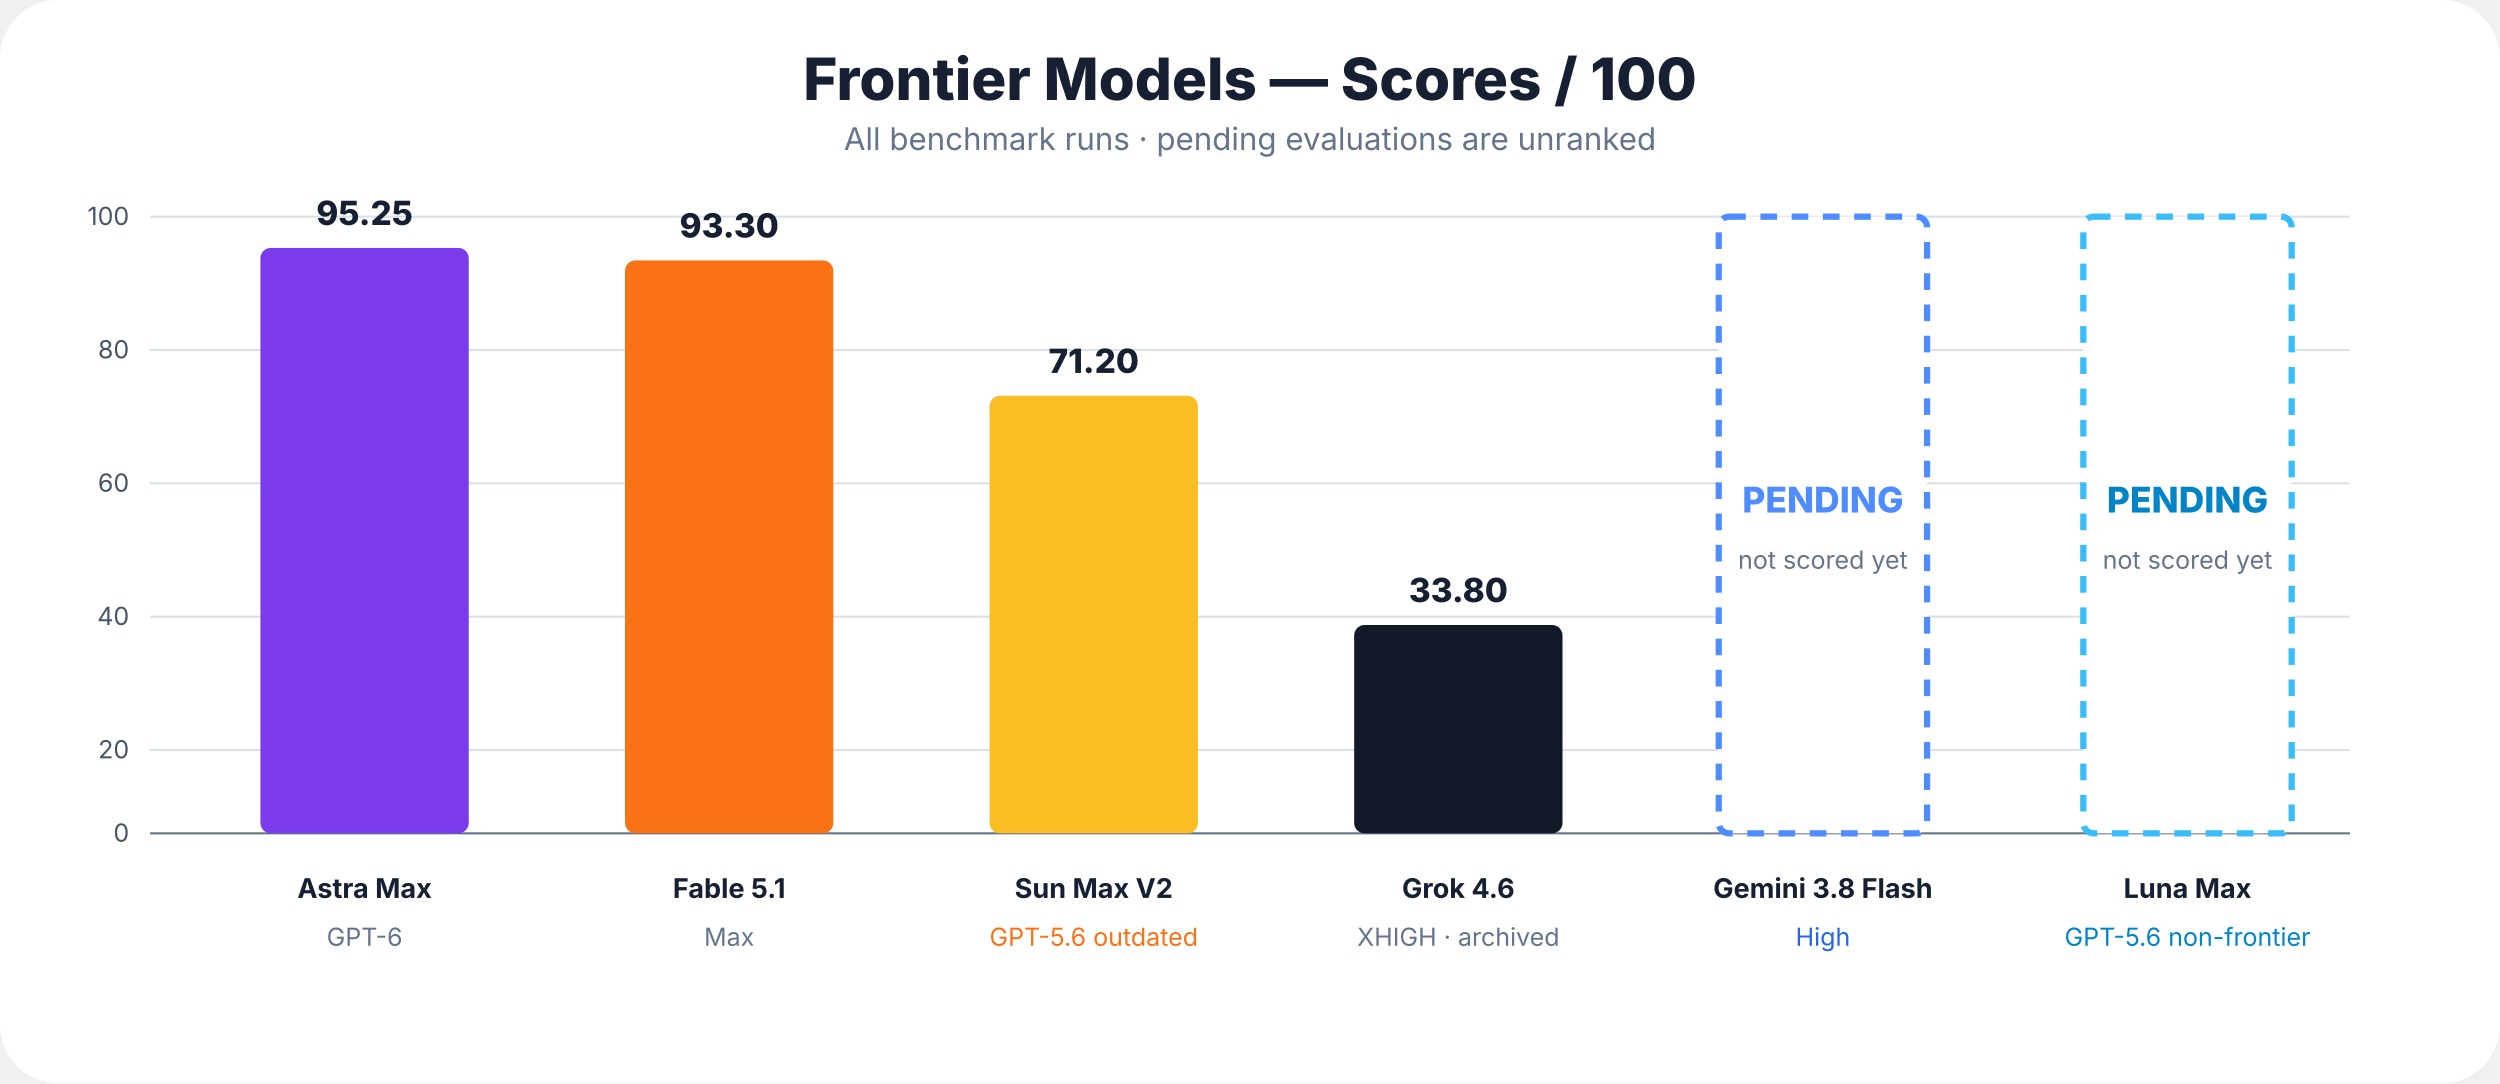
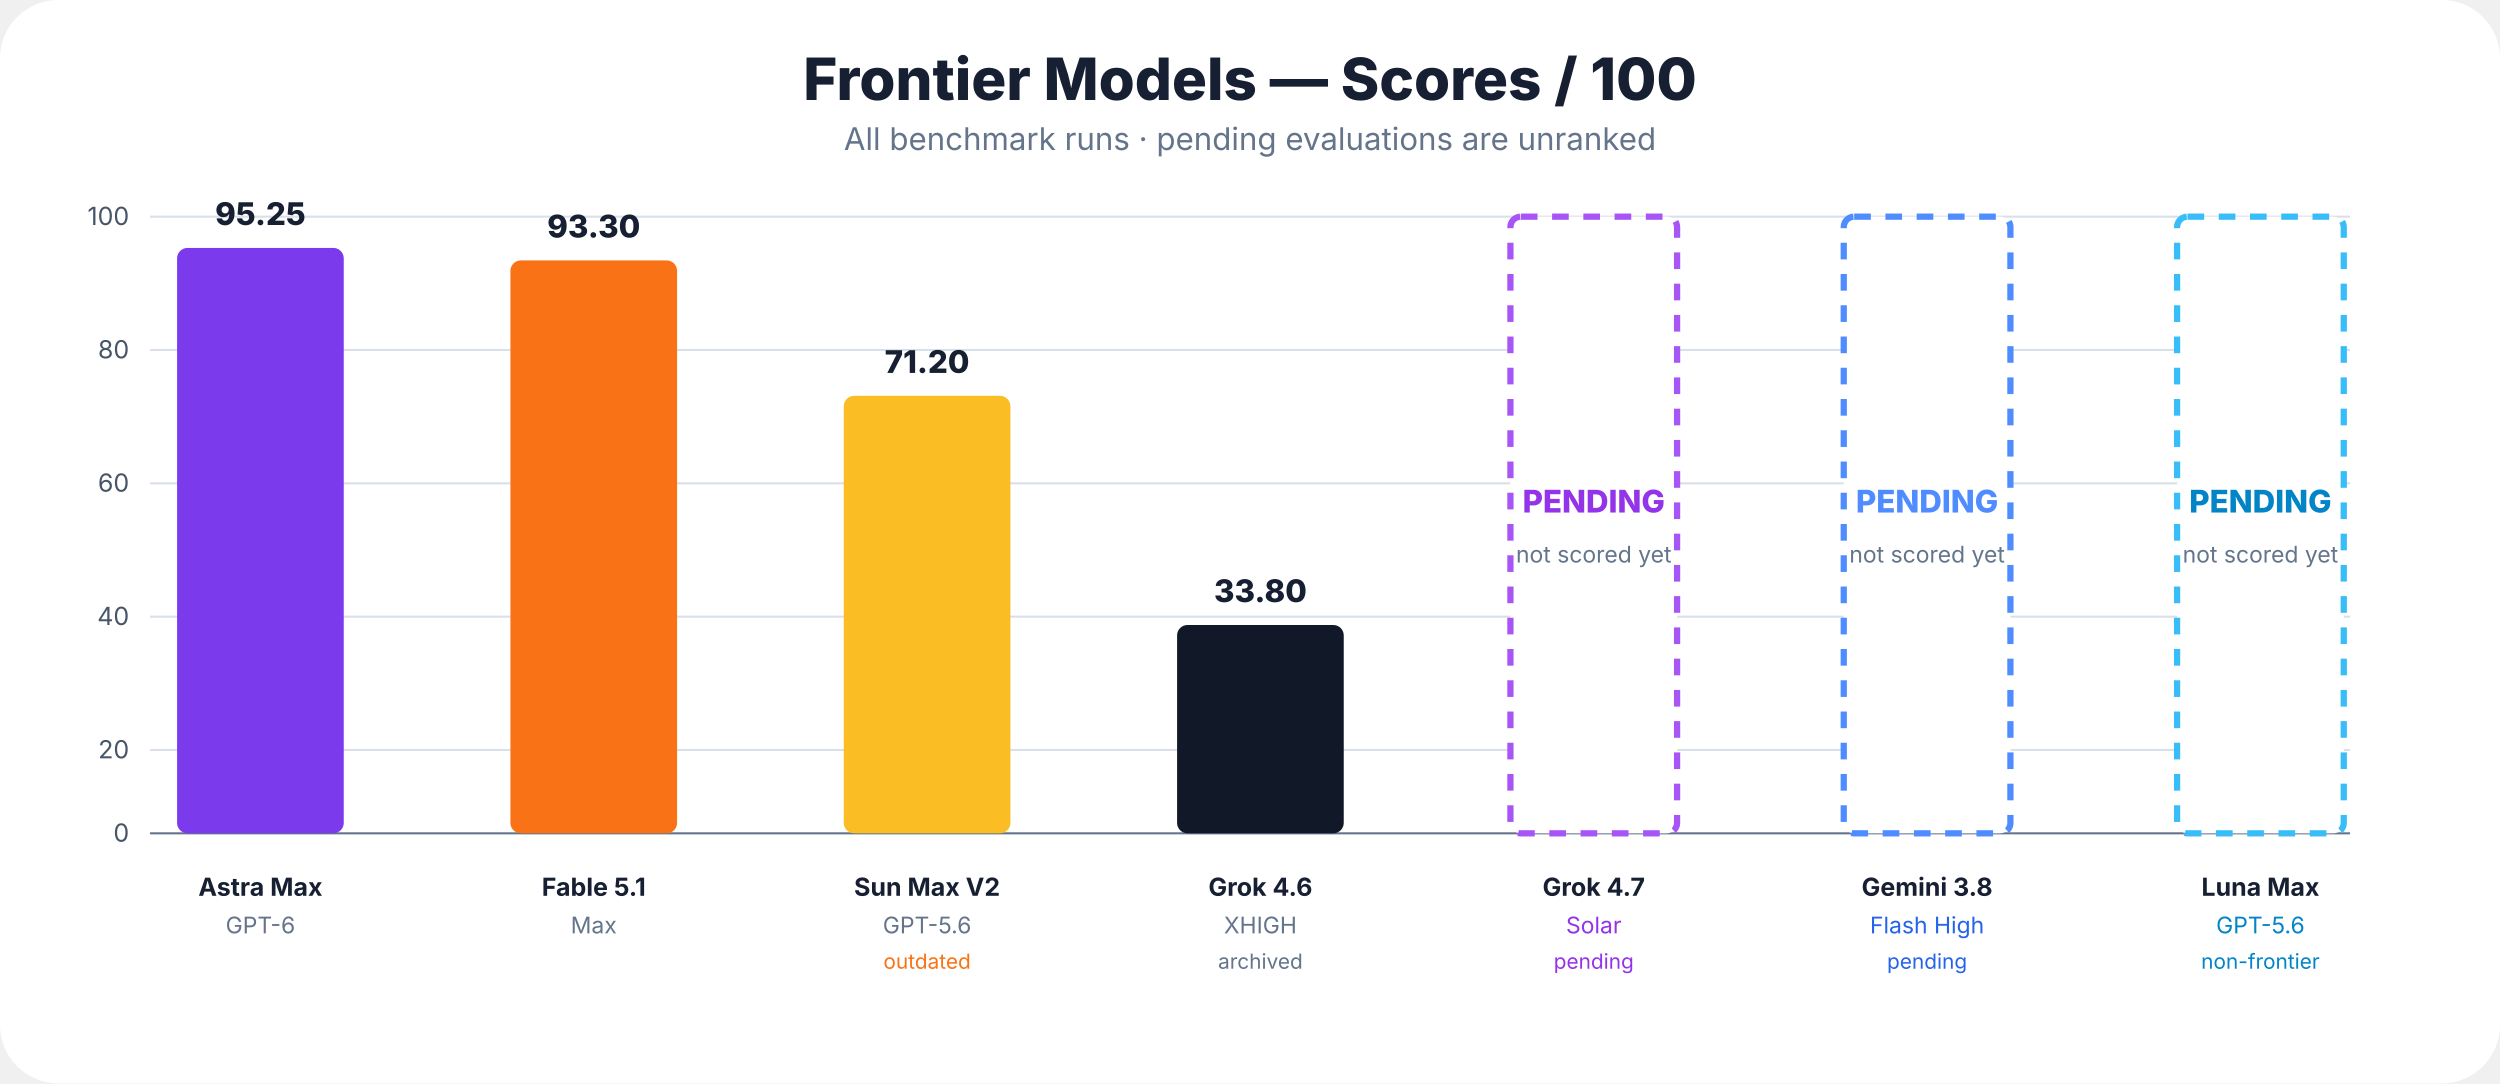
<svg xmlns="http://www.w3.org/2000/svg" viewBox="0 0 1200 520" role="img" aria-labelledby="title desc">
  <rect width="1200" height="520" rx="28" fill="#ffffff" />
  <g font-family="Inter,Segoe UI,Arial,sans-serif">
    <text x="600" y="48" text-anchor="middle" fill="#172033" font-size="28" font-weight="800">Frontier Models — Scores / 100</text>
    <text x="600" y="72" text-anchor="middle" fill="#64748b" font-size="15">All benchmark runs · pending evaluations are unranked</text>
    <g stroke="#d9e0ea" stroke-width="1">
      <line x1="72" y1="104" x2="1128" y2="104" />
      <line x1="72" y1="168" x2="1128" y2="168" />
      <line x1="72" y1="232" x2="1128" y2="232" />
      <line x1="72" y1="296" x2="1128" y2="296" />
      <line x1="72" y1="360" x2="1128" y2="360" />
    </g>
    <g fill="#475569" font-size="12" text-anchor="end">
      <text x="62" y="108">100</text>
      <text x="62" y="172">80</text>
      <text x="62" y="236">60</text>
      <text x="62" y="300">40</text>
      <text x="62" y="364">20</text>
      <text x="62" y="404">0</text>
    </g>
    <line x1="72" y1="400" x2="1128" y2="400" stroke="#64748b" />
    <g>
-       <rect x="125" y="119" width="100" height="281" rx="5" fill="#7c3aed" />
-       <text x="175" y="108" text-anchor="middle" fill="#172033" font-size="16" font-weight="800">95.25</text>
-       <text x="175" y="431" text-anchor="middle" fill="#172033" font-size="13" font-weight="700">Astra Max</text>
-       <text x="175" y="454" text-anchor="middle" fill="#64748b" font-size="12">GPT-6</text>
-       <rect x="300" y="125" width="100" height="275" rx="5" fill="#f97316" />
-       <text x="350" y="114" text-anchor="middle" fill="#172033" font-size="16" font-weight="800">93.30</text>
-       <text x="350" y="431" text-anchor="middle" fill="#172033" font-size="13" font-weight="700">Fable 5.1</text>
-       <text x="350" y="454" text-anchor="middle" fill="#64748b" font-size="12">Max</text>
-       <rect x="475" y="190" width="100" height="210" rx="5" fill="#fbbd24" />
-       <text x="525" y="179" text-anchor="middle" fill="#172033" font-size="16" font-weight="800">71.20</text>
-       <text x="525" y="431" text-anchor="middle" fill="#172033" font-size="13" font-weight="700">Sun Max V2</text>
-       <text x="525" y="454" text-anchor="middle" fill="#f97316" font-size="12">GPT-5.6 outdated</text>
-       <rect x="650" y="300" width="100" height="100" rx="5" fill="#111827" />
-       <text x="700" y="289" text-anchor="middle" fill="#172033" font-size="16" font-weight="800">33.80</text>
-       <text x="700" y="431" text-anchor="middle" fill="#172033" font-size="13" font-weight="700">Grok 4.6</text>
-       <text x="700" y="454" text-anchor="middle" fill="#64748b" font-size="12">XHIGH · archived</text>
-       <rect x="825" y="104" width="100" height="296" rx="5" fill="#ffffff" stroke="#4f8cff" stroke-width="3" stroke-dasharray="8 7" />
-       <text x="875" y="246" text-anchor="middle" fill="#4f8cff" font-size="17" font-weight="800">PENDING</text>
-       <text x="875" y="273" text-anchor="middle" fill="#64748b" font-size="12">not scored yet</text>
-       <text x="875" y="431" text-anchor="middle" fill="#172033" font-size="13" font-weight="700">Gemini 3.8 Flash</text>
-       <text x="875" y="454" text-anchor="middle" fill="#2563eb" font-size="12">High</text>
-       <rect x="1000" y="104" width="100" height="296" rx="5" fill="#ffffff" stroke="#38bdf8" stroke-width="3" stroke-dasharray="8 7" />
-       <text x="1050" y="246" text-anchor="middle" fill="#0284c7" font-size="17" font-weight="800">PENDING</text>
-       <text x="1050" y="273" text-anchor="middle" fill="#64748b" font-size="12">not scored yet</text>
-       <text x="1050" y="431" text-anchor="middle" fill="#172033" font-size="13" font-weight="700">Luna Max</text>
-       <text x="1050" y="454" text-anchor="middle" fill="#0284c7" font-size="12">GPT-5.6 non-frontier</text>
+       <rect x="85" y="119" width="80" height="281" rx="5" fill="#7c3aed" />
+       <text x="125" y="108" text-anchor="middle" fill="#172033" font-size="15" font-weight="800">95.25</text>
+       <text x="125" y="430" text-anchor="middle" fill="#172033" font-size="12" font-weight="700">Astra Max</text>
+       <text x="125" y="448" text-anchor="middle" fill="#64748b" font-size="11">GPT-6</text>
+       <rect x="245" y="125" width="80" height="275" rx="5" fill="#f97316" />
+       <text x="285" y="114" text-anchor="middle" fill="#172033" font-size="15" font-weight="800">93.30</text>
+       <text x="285" y="430" text-anchor="middle" fill="#172033" font-size="12" font-weight="700">Fable 5.1</text>
+       <text x="285" y="448" text-anchor="middle" fill="#64748b" font-size="11">Max</text>
+       <rect x="405" y="190" width="80" height="210" rx="5" fill="#fbbd24" />
+       <text x="445" y="179" text-anchor="middle" fill="#172033" font-size="15" font-weight="800">71.20</text>
+       <text x="445" y="430" text-anchor="middle" fill="#172033" font-size="12" font-weight="700">Sun Max V2</text>
+       <text x="445" y="448" text-anchor="middle" fill="#64748b" font-size="11">GPT-5.6</text>
+       <text x="445" y="465" text-anchor="middle" fill="#f97316" font-size="10">outdated</text>
+       <rect x="565" y="300" width="80" height="100" rx="5" fill="#111827" />
+       <text x="605" y="289" text-anchor="middle" fill="#172033" font-size="15" font-weight="800">33.80</text>
+       <text x="605" y="430" text-anchor="middle" fill="#172033" font-size="12" font-weight="700">Grok 4.6</text>
+       <text x="605" y="448" text-anchor="middle" fill="#64748b" font-size="11">XHIGH</text>
+       <text x="605" y="465" text-anchor="middle" fill="#64748b" font-size="10">archived</text>
+       <rect x="725" y="104" width="80" height="296" rx="5" fill="#ffffff" stroke="#a855f7" stroke-width="3" stroke-dasharray="8 7" />
+       <text x="765" y="246" text-anchor="middle" fill="#9333ea" font-size="15" font-weight="800">PENDING</text>
+       <text x="765" y="270" text-anchor="middle" fill="#64748b" font-size="11">not scored yet</text>
+       <text x="765" y="430" text-anchor="middle" fill="#172033" font-size="12" font-weight="700">Grok 4.7</text>
+       <text x="765" y="448" text-anchor="middle" fill="#9333ea" font-size="11">Solar</text>
+       <text x="765" y="465" text-anchor="middle" fill="#9333ea" font-size="10">pending</text>
+       <rect x="885" y="104" width="80" height="296" rx="5" fill="#ffffff" stroke="#4f8cff" stroke-width="3" stroke-dasharray="8 7" />
+       <text x="925" y="246" text-anchor="middle" fill="#4f8cff" font-size="15" font-weight="800">PENDING</text>
+       <text x="925" y="270" text-anchor="middle" fill="#64748b" font-size="11">not scored yet</text>
+       <text x="925" y="430" text-anchor="middle" fill="#172033" font-size="12" font-weight="700">Gemini 3.8</text>
+       <text x="925" y="448" text-anchor="middle" fill="#2563eb" font-size="11">Flash High</text>
+       <text x="925" y="465" text-anchor="middle" fill="#2563eb" font-size="10">pending</text>
+       <rect x="1045" y="104" width="80" height="296" rx="5" fill="#ffffff" stroke="#38bdf8" stroke-width="3" stroke-dasharray="8 7" />
+       <text x="1085" y="246" text-anchor="middle" fill="#0284c7" font-size="15" font-weight="800">PENDING</text>
+       <text x="1085" y="270" text-anchor="middle" fill="#64748b" font-size="11">not scored yet</text>
+       <text x="1085" y="430" text-anchor="middle" fill="#172033" font-size="12" font-weight="700">Luna Max</text>
+       <text x="1085" y="448" text-anchor="middle" fill="#0284c7" font-size="11">GPT-5.6</text>
+       <text x="1085" y="465" text-anchor="middle" fill="#0284c7" font-size="10">non-frontier</text>
    </g>
  </g>
</svg>
